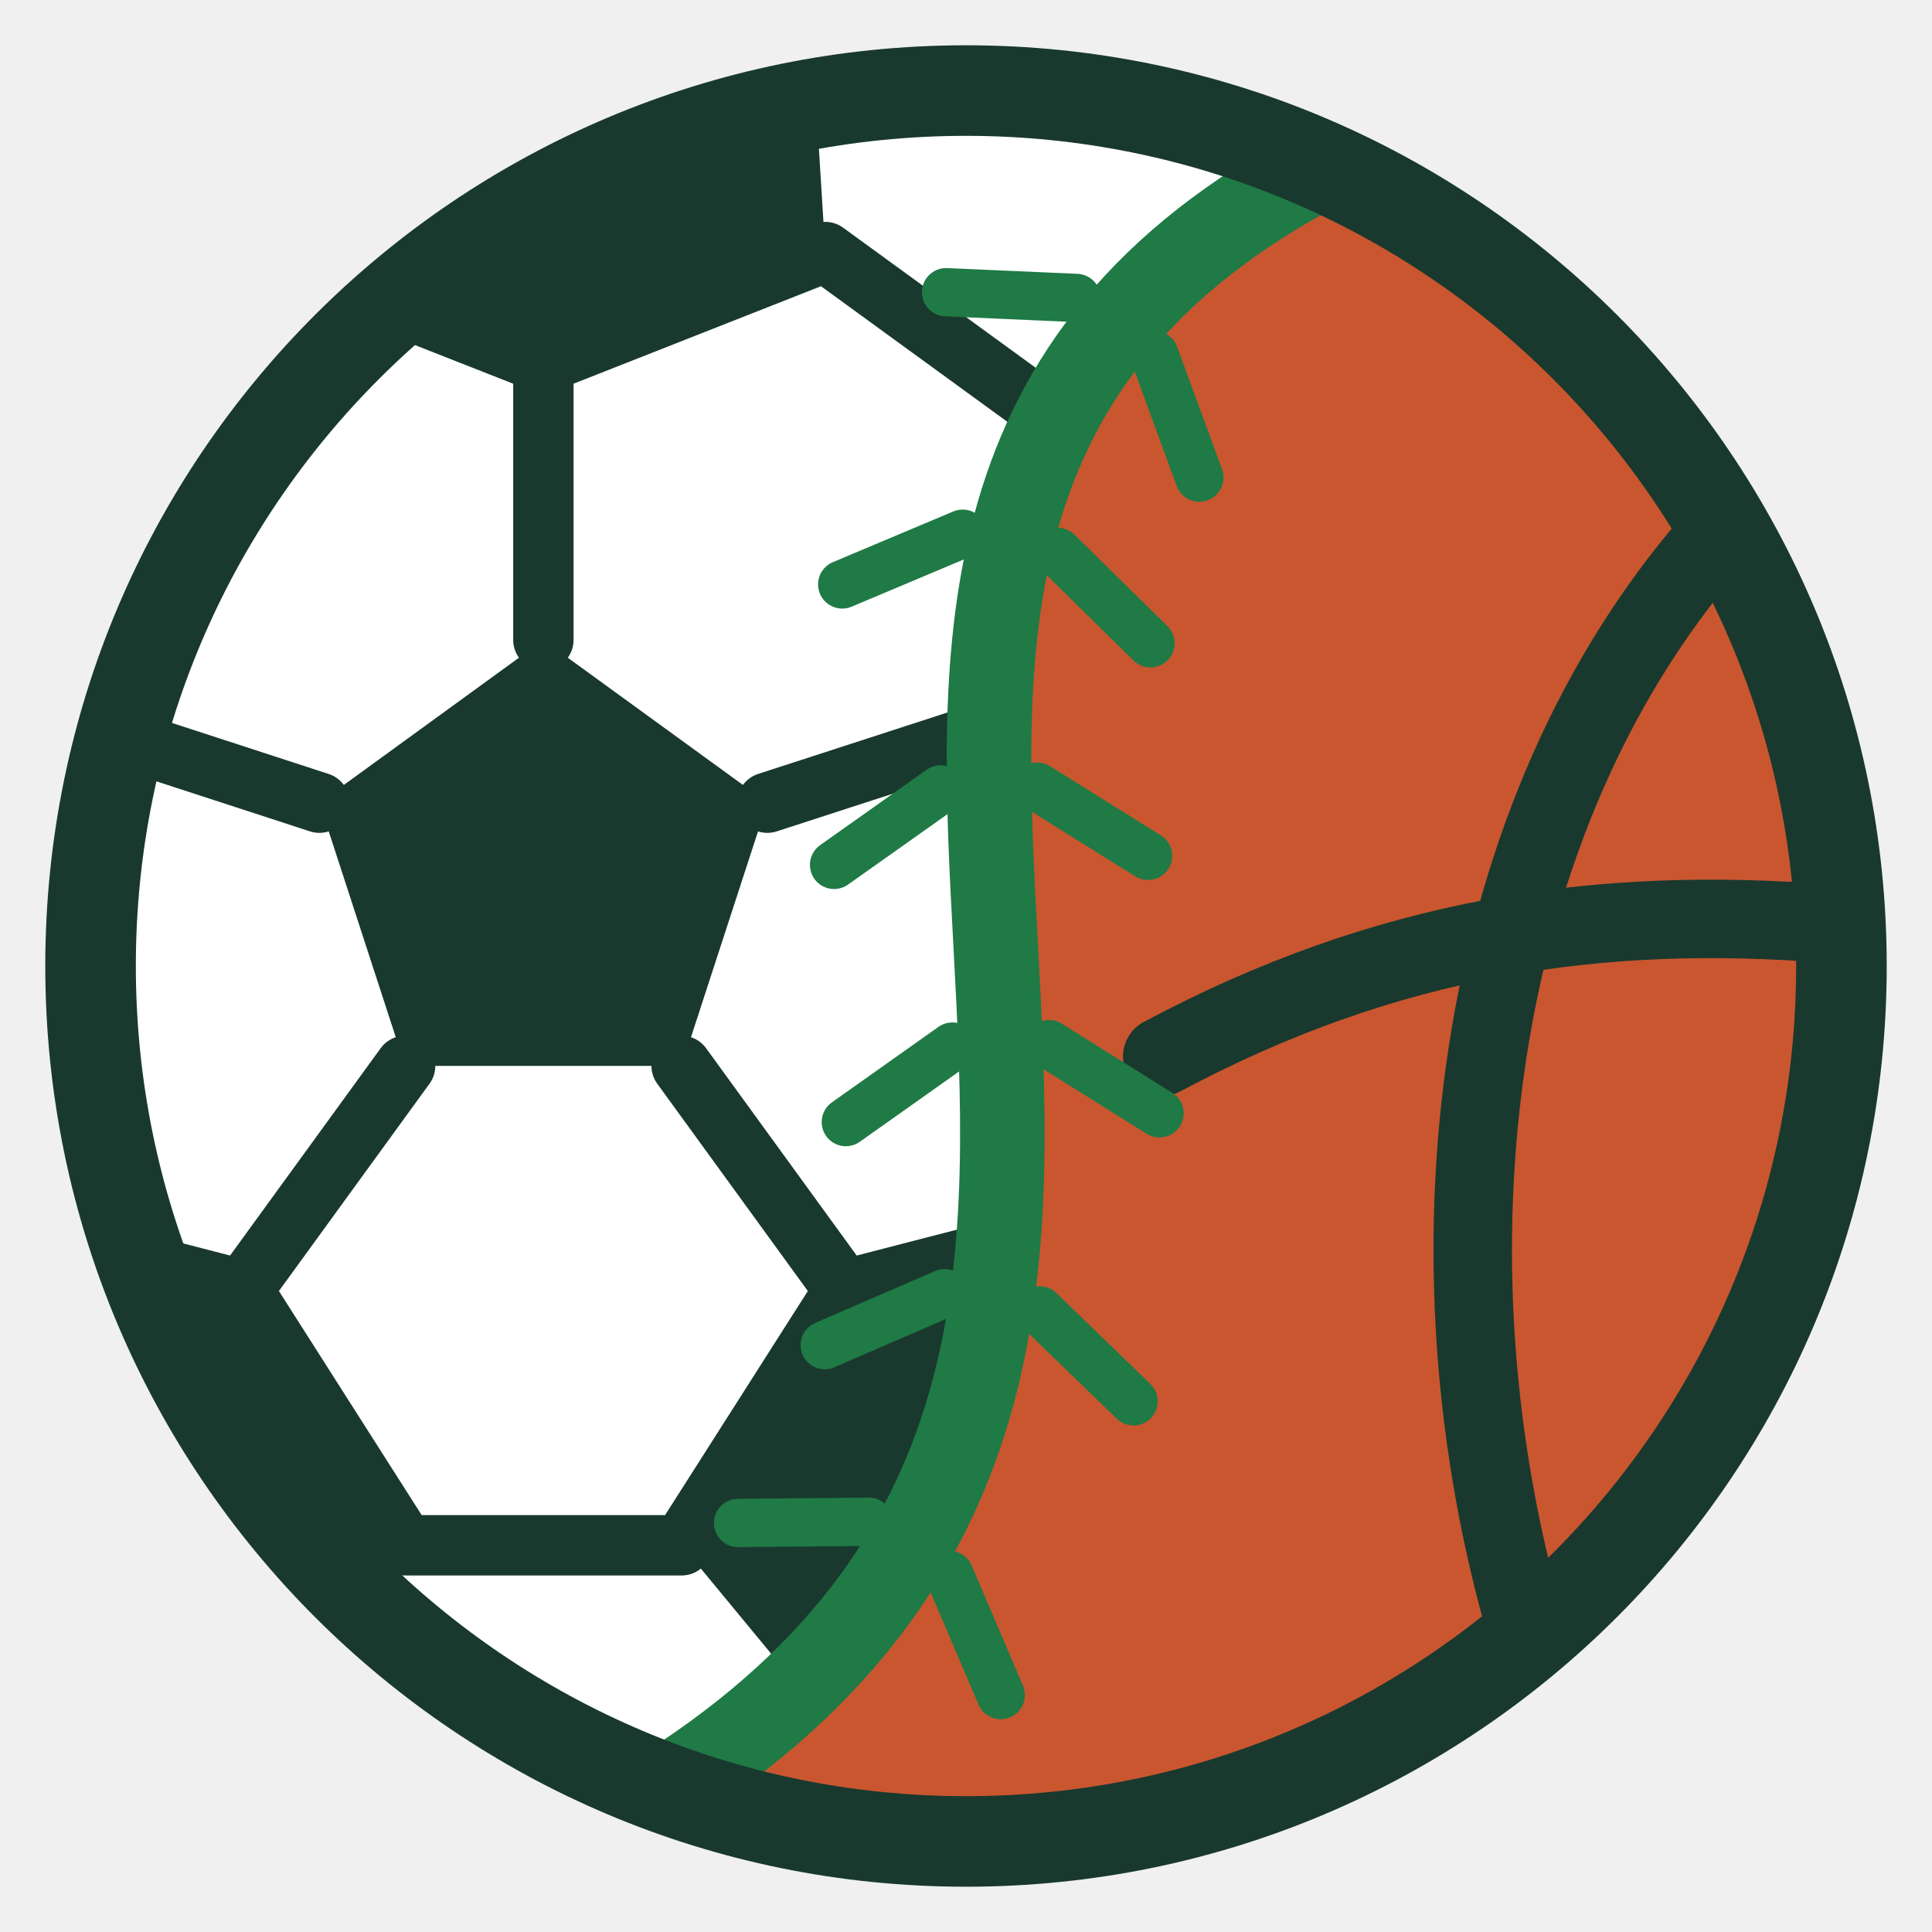
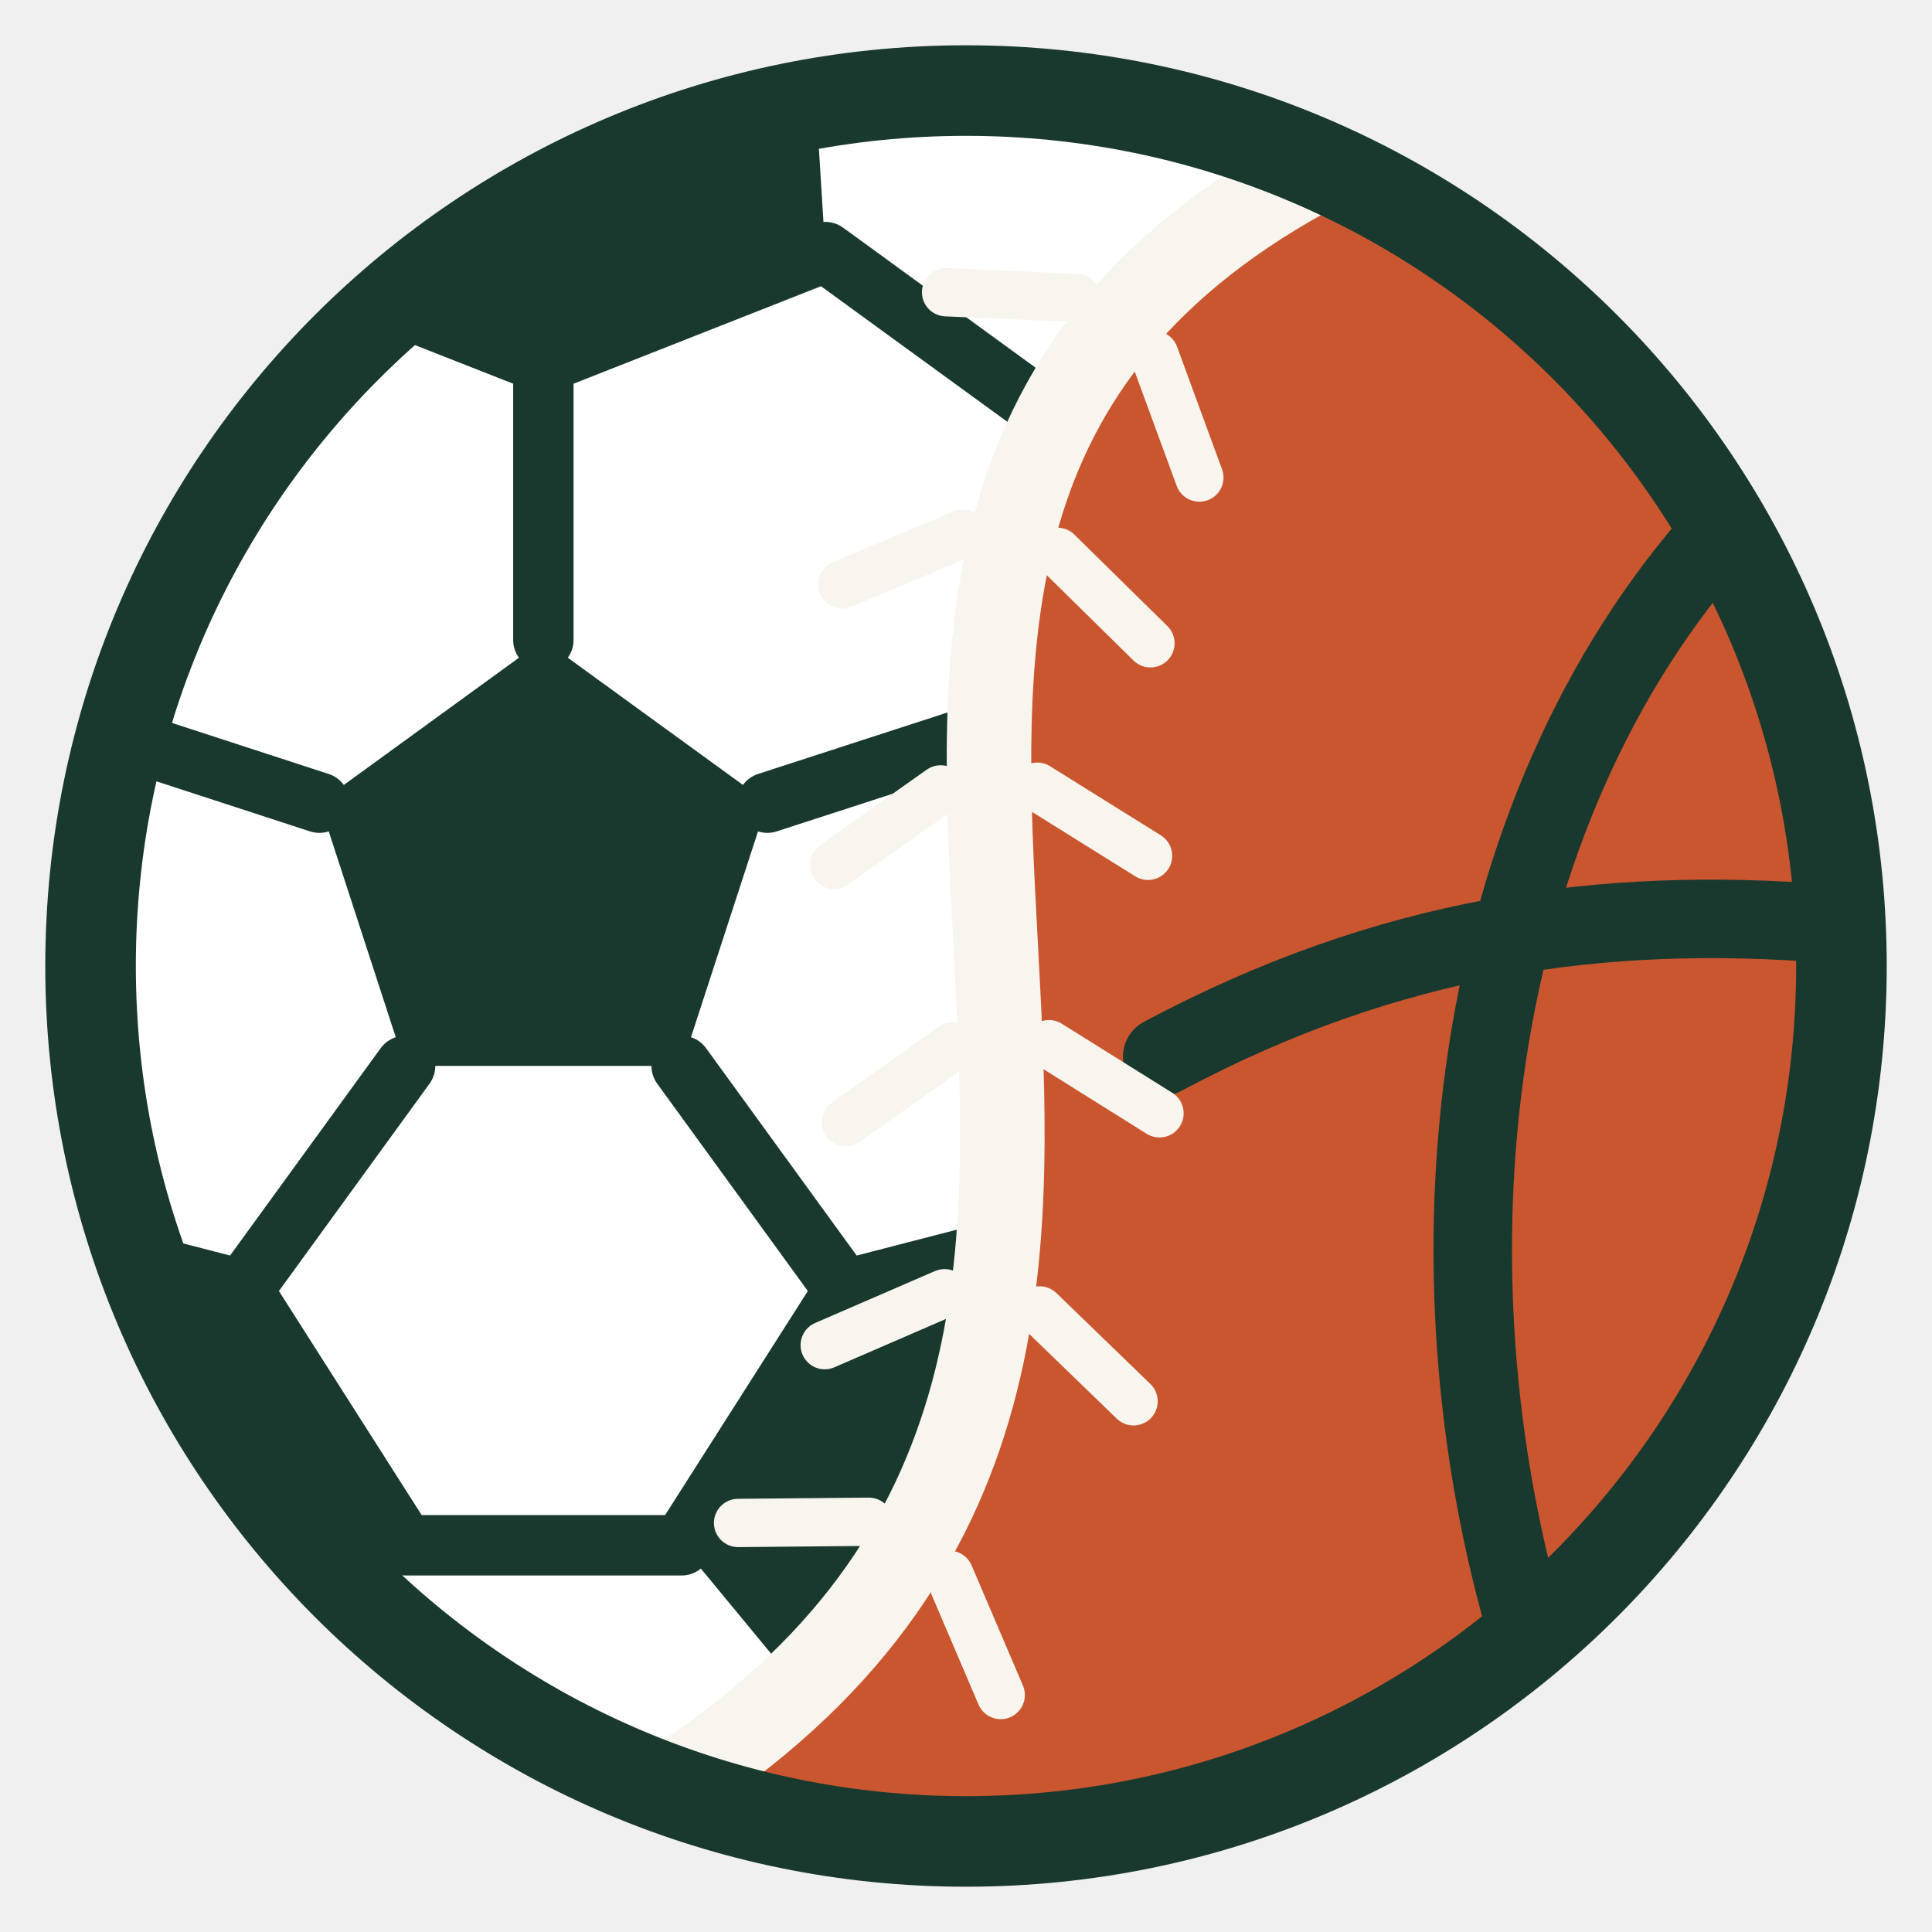
<svg xmlns="http://www.w3.org/2000/svg" viewBox="0 0 64 64">
  <circle cx="32" cy="32" r="29" fill="#fff" />
  <path d="M15.19 8.86L16.42 8.01L17.7 7.23L19.02 6.52L20.37 5.87L21.75 5.3L23.16 4.8L24.6 4.37L26.05 4.02L27.06 3.84L27.34 8.35L18 12.03L13.46 10.24L14 9.77ZM34.14 23.76L34.75 13.74L44.47 11.23L49.86 27.82L40.52 31.5ZM27.97 42.73L37.69 40.22L43.08 48.68L28.97 58.93L22.58 51.19ZM8.03 42.73L13.42 51.19L12.22 52.64L11.78 52.22L10.75 51.14L9.77 50L8.86 48.81L8.01 47.58L7.23 46.3L6.52 44.98L5.87 43.63L5.3 42.25L5.21 42Z" fill="#19392e" />
  <path d="M18 21.2L18 12.03M25.42 26.59L34.14 23.76M22.58 35.31L27.97 42.73M13.42 35.31L8.03 42.73M10.58 26.59L4.38 24.57M34.14 23.76L34.75 13.74M34.75 13.74L27.34 8.35M27.34 8.35L18 12.03M27.97 42.73L37.69 40.22M37.69 40.22L40.52 31.5M40.52 31.5L34.14 23.76M8.03 42.73L13.42 51.19M13.42 51.19L22.58 51.19M22.58 51.19L27.97 42.73M5.21 42L8.03 42.73M18 12.03L13.45 10.24" stroke="#19392e" stroke-width="2" stroke-linecap="round" stroke-linejoin="round" fill="none" />
  <path d="M18 21.2L25.42 26.59L22.58 35.31L13.42 35.31L10.58 26.59Z" fill="#19392e" />
  <path d="M43.8,5.51C20,18 46,44 22.08,59.25A29 29 0 0 0 43.8,5.51Z" fill="#c9562f" />
  <path d="M38.5 35C46 31 53 30 60.6 30.6M57.11,17.5C48.5 27 47 42 50.64,54.22" stroke="#19392e" stroke-width="2.6" fill="none" stroke-linecap="round" />
-   <path d="M43.8,5.51C20,18 46,44 22.08,59.25" stroke="#1f7a45" stroke-width="2.8" fill="none" />
-   <path d="M35.66 9.87L31.34 9.68M38.24 11.76L39.73 15.82M31.89 17.68L27.9 19.36M35.03 18.28L38.11 21.31M31.16 26.15L27.63 28.65M34.36 26.06L38.03 28.35M31.55 34.67L28.02 37.17M34.75 34.59L38.41 36.88M31.29 42.84L27.32 44.56M34.44 43.41L37.55 46.42M28.78 50.41L24.45 50.45M31.45 52.17L33.15 56.15" stroke="#1f7a45" stroke-width="1.6" stroke-linecap="round" fill="none" />
+   <path d="M43.8,5.51C20,18 46,44 22.08,59.25" stroke="#f7f5ed" stroke-width="2.8" fill="none" />
+   <path d="M35.66 9.87L31.34 9.68M38.24 11.76L39.73 15.82M31.89 17.68L27.9 19.36M35.03 18.28L38.11 21.31M31.16 26.15L27.63 28.65M34.36 26.06L38.03 28.35M31.55 34.67L28.02 37.17M34.75 34.59L38.41 36.88M31.29 42.84L27.32 44.56M34.44 43.41L37.55 46.42M28.78 50.41L24.45 50.45M31.45 52.17L33.15 56.15" stroke="#f7f5ed" stroke-width="1.6" stroke-linecap="round" fill="none" />
  <circle cx="32" cy="32" r="29" fill="none" stroke="#19392e" stroke-width="3" />
</svg>
